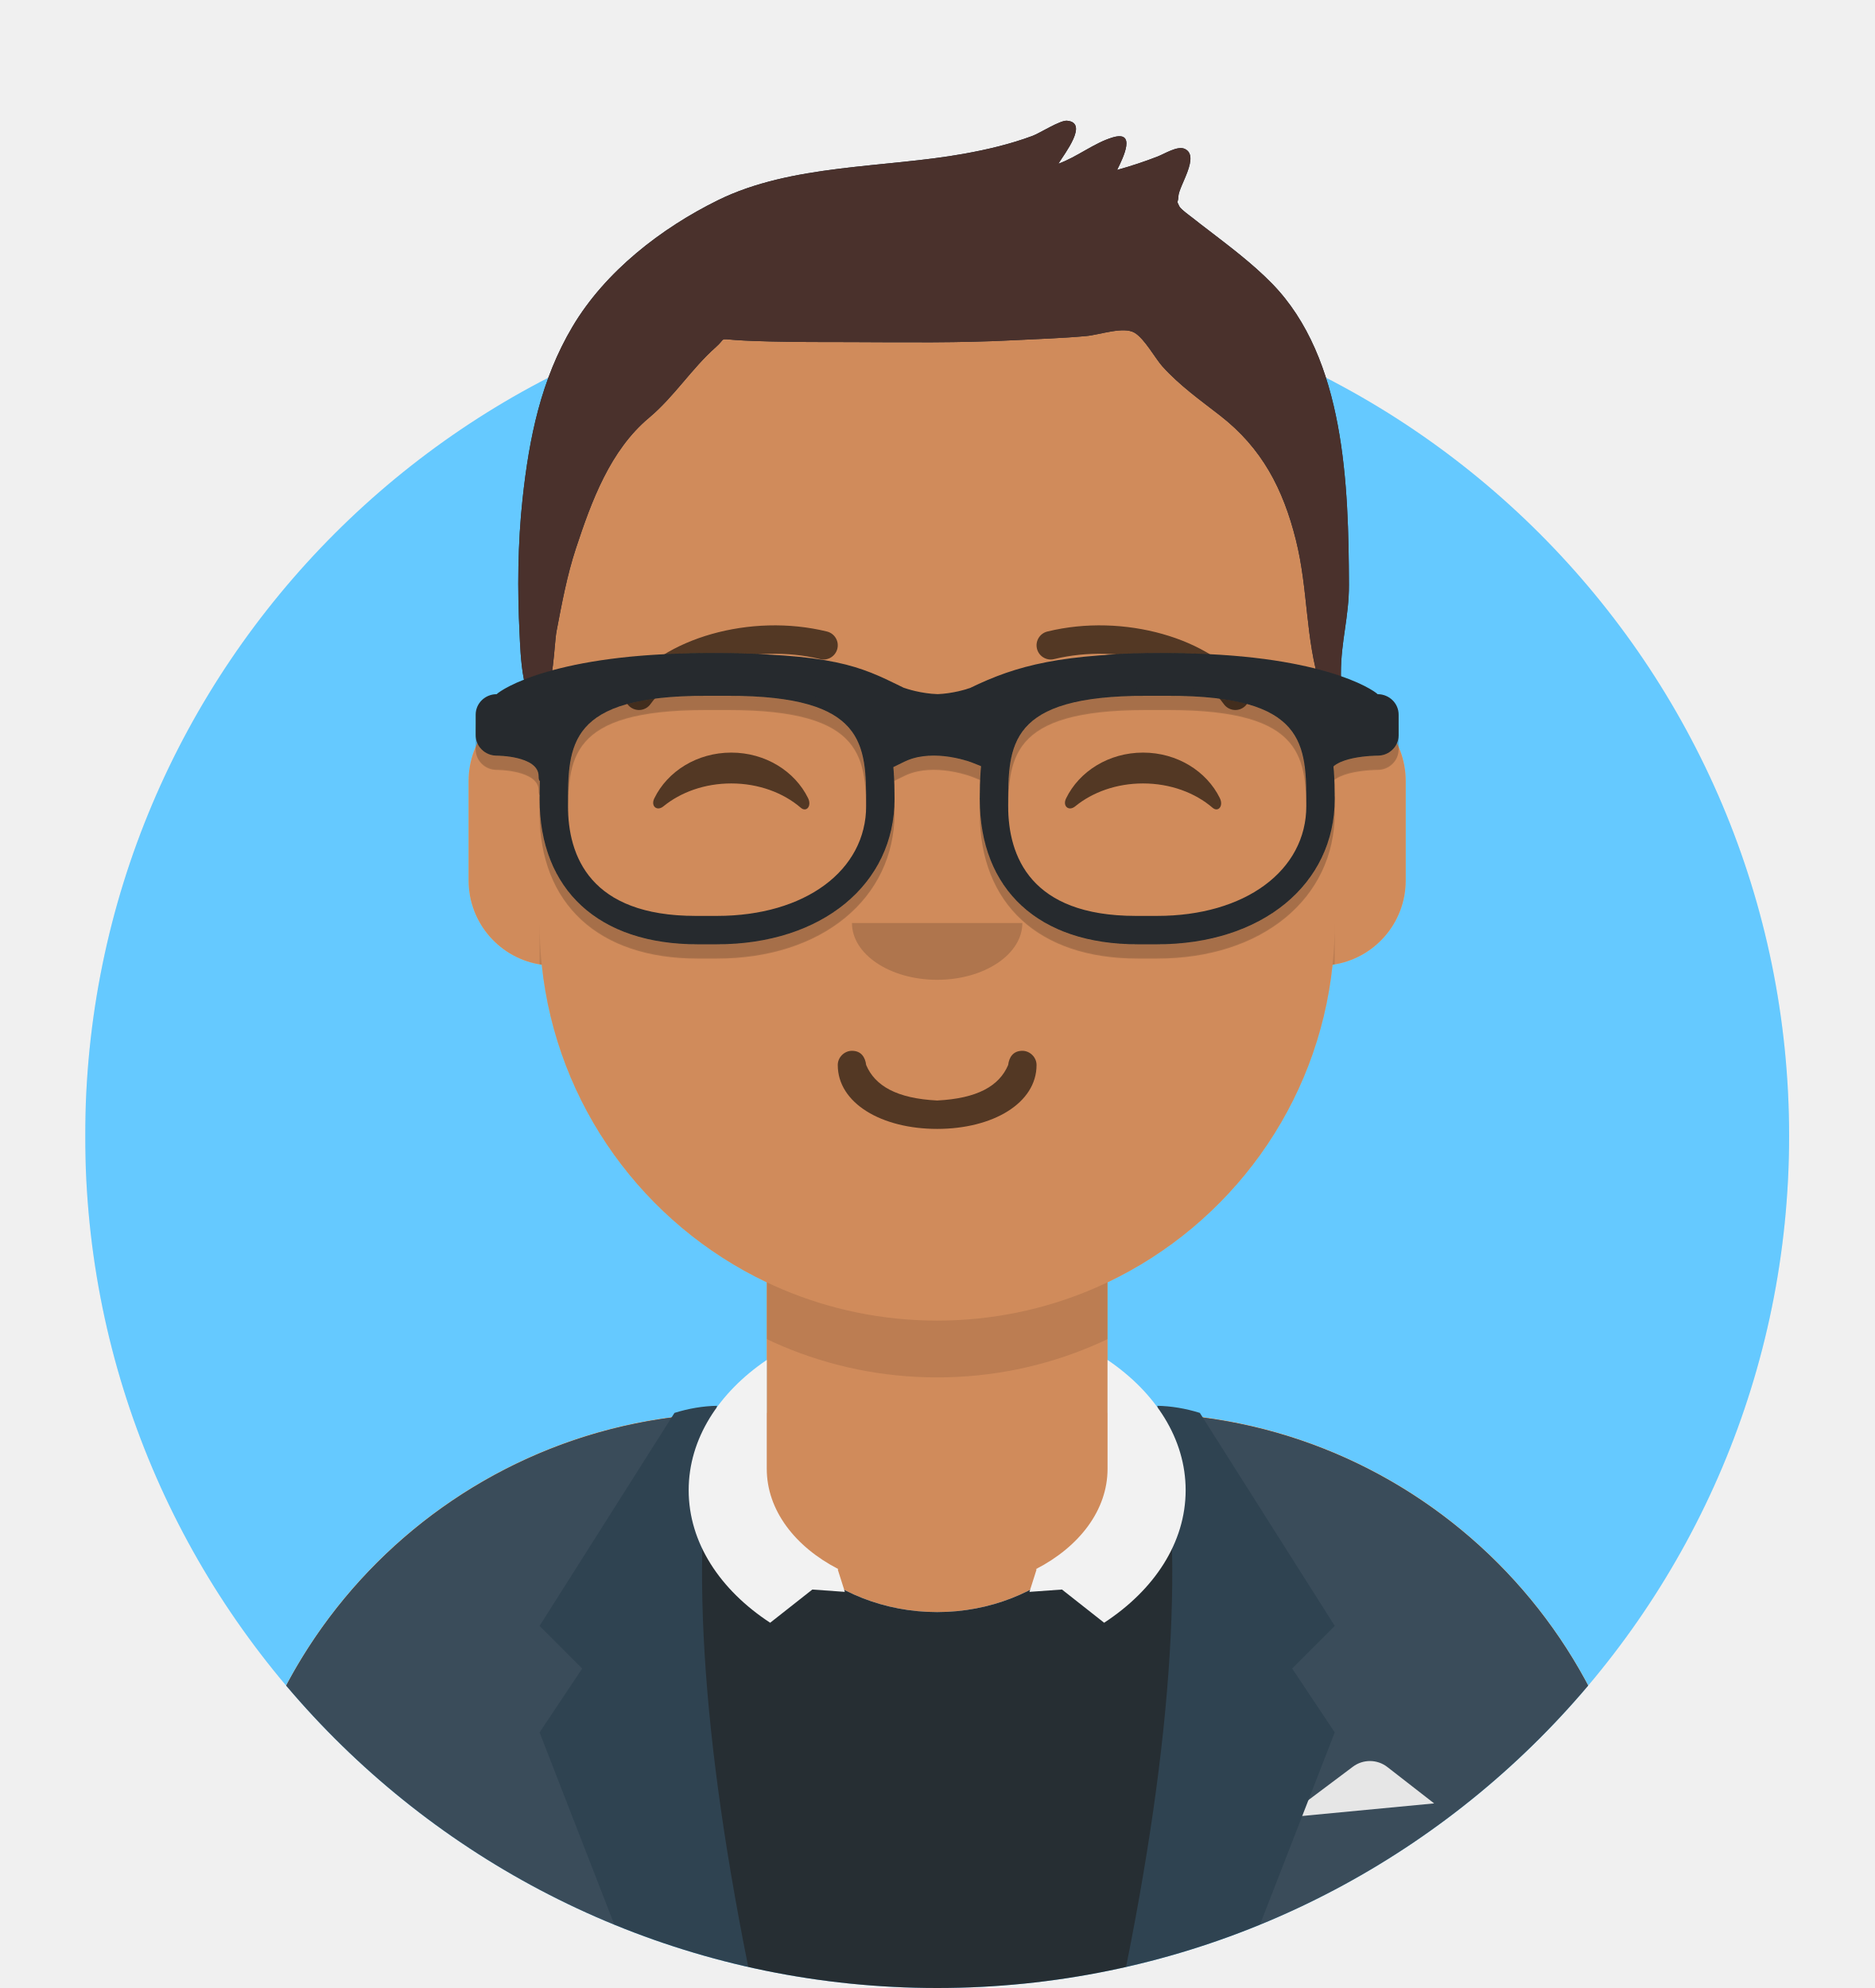
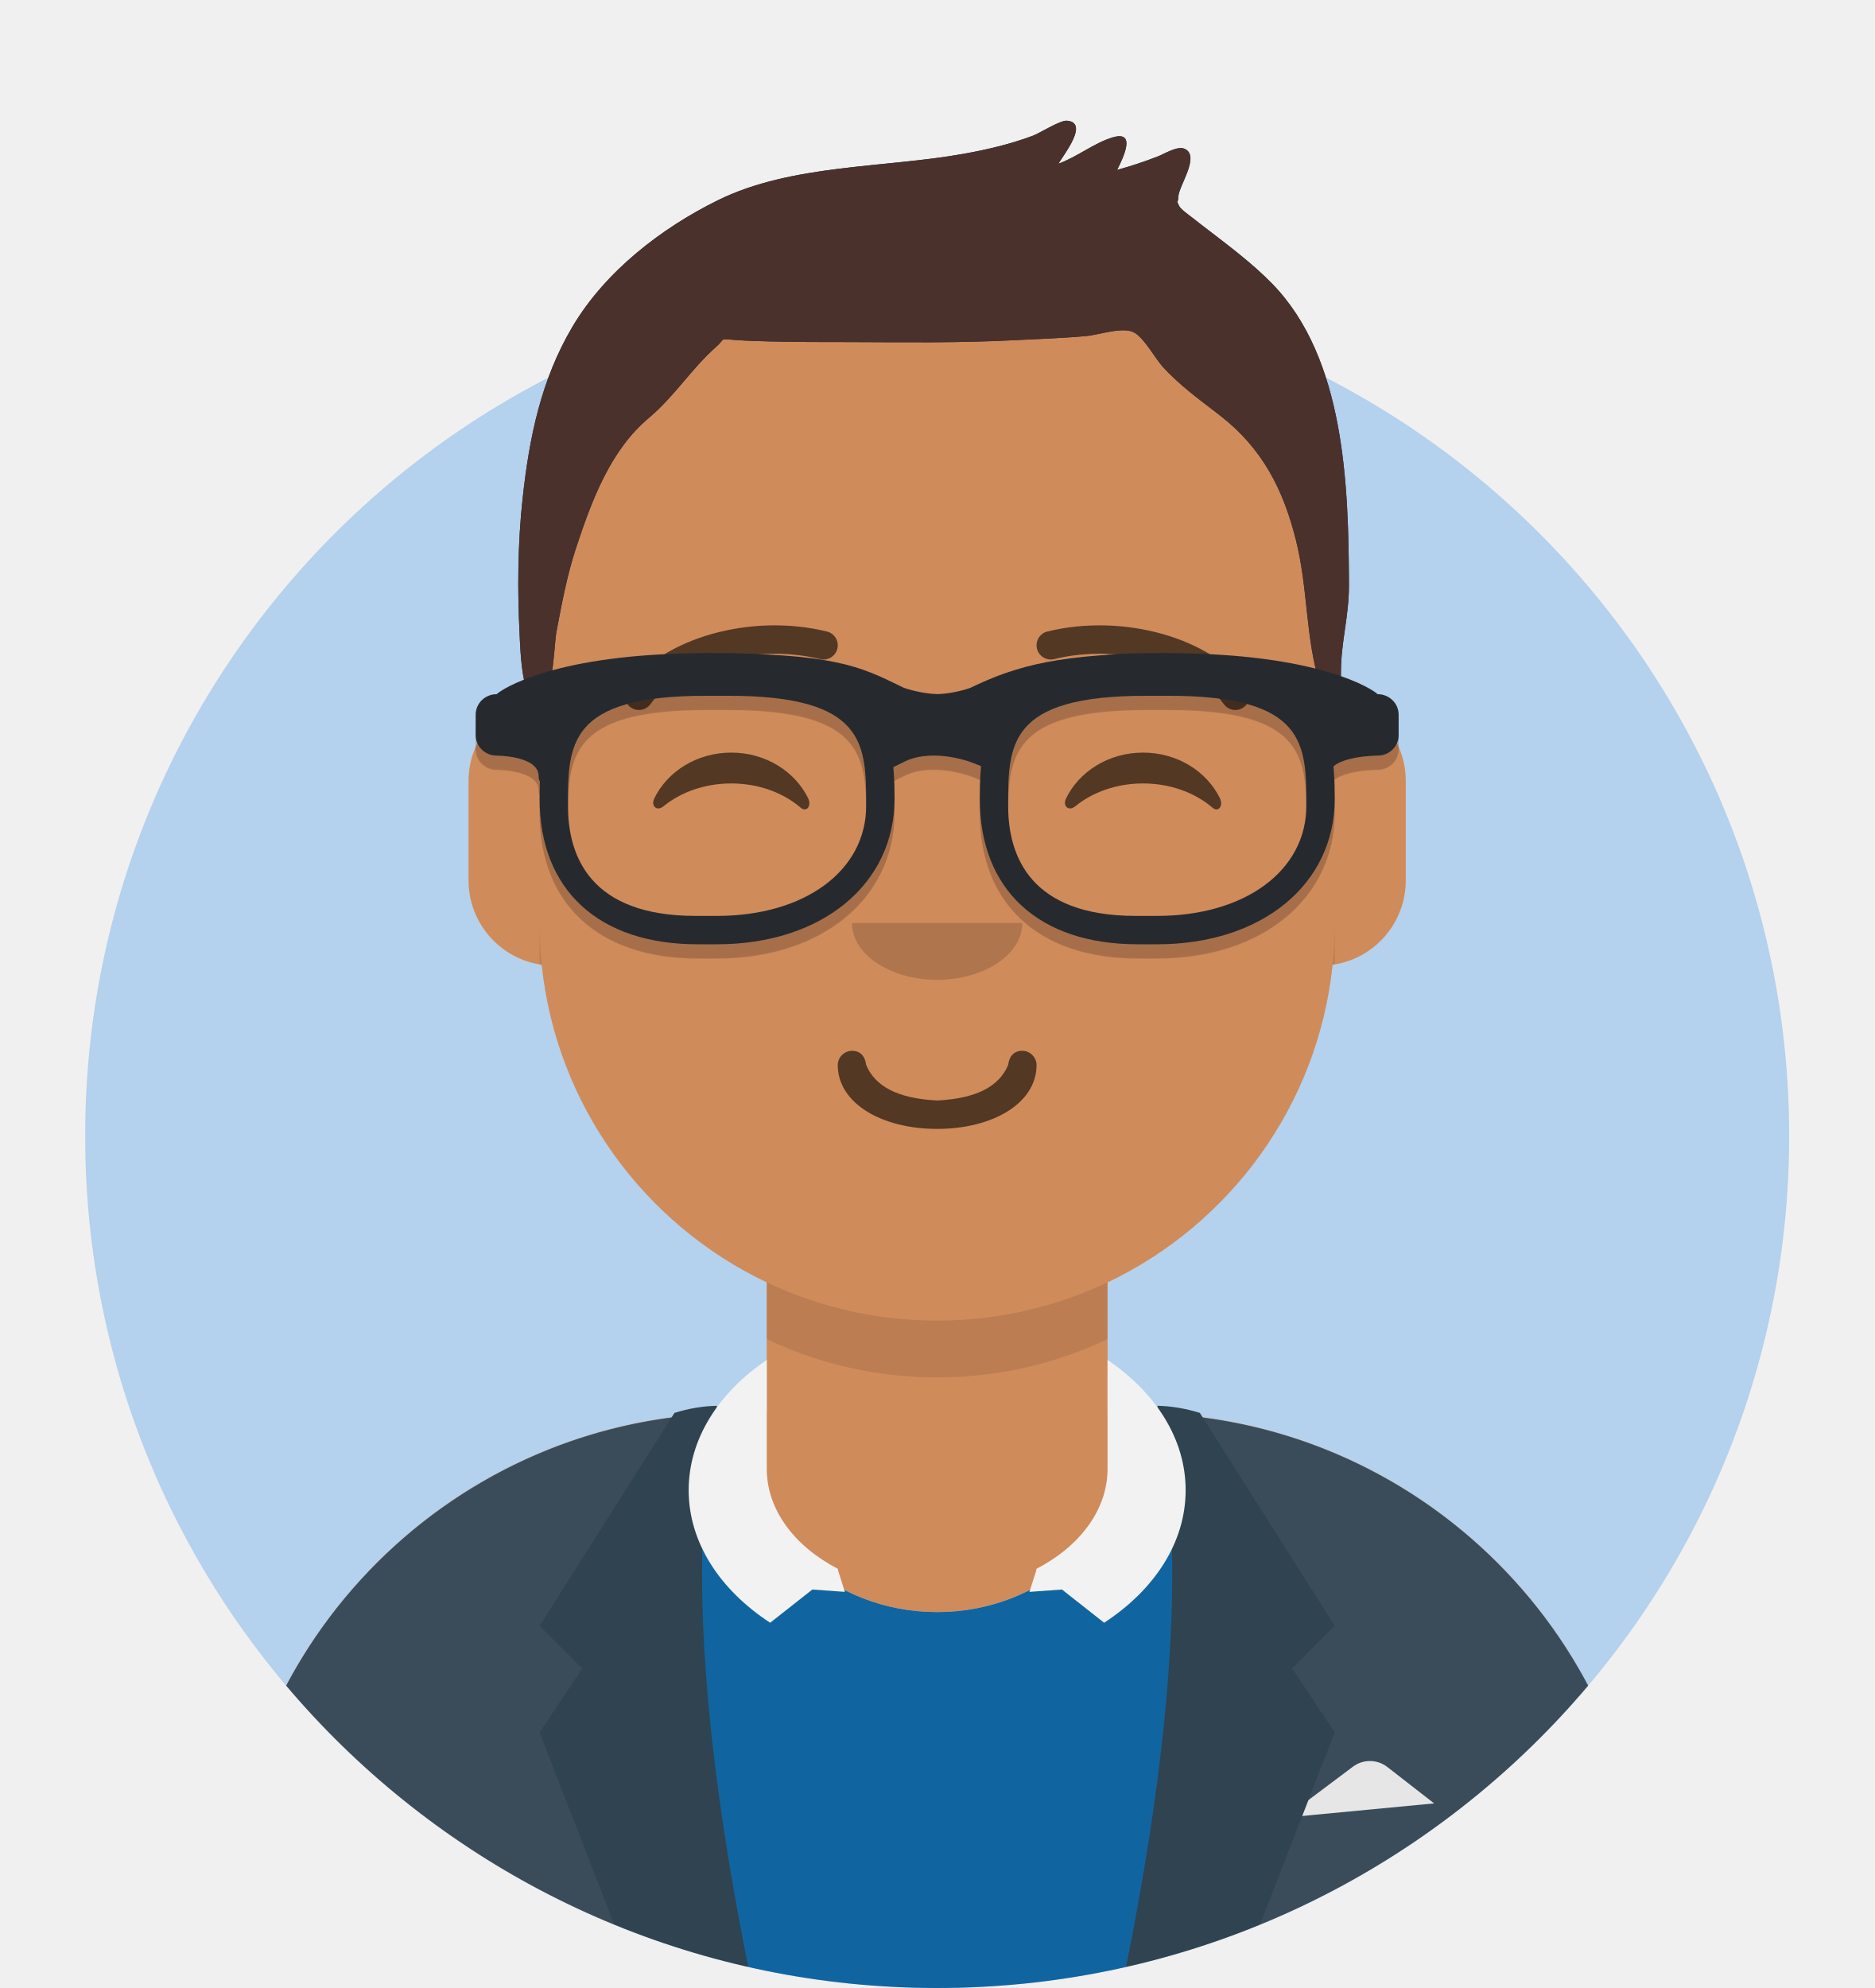
<svg xmlns="http://www.w3.org/2000/svg" xmlns:xlink="http://www.w3.org/1999/xlink" width="264px" height="280px" viewBox="0 0 264 280" version="1.1">
  <defs>
    <circle id="react-path-1" cx="120" cy="120" r="120" />
    <path d="M12,160 C12,226.274 65.726,280 132,280 C198.274,280 252,226.274 252,160 L264,160 L264,-1.42108547e-14 L-3.19744231e-14,-1.42108547e-14 L-3.19744231e-14,160 L12,160 Z" id="react-path-2" />
    <path d="M124,144.611 L124,163 L128,163 L128,163 C167.765,163 200,195.235 200,235 L200,244 L0,244 L0,235 C-4.86974701e-15,195.235 32.235,163 72,163 L72,163 L76,163 L76,144.611 C58.763,136.422 46.372,119.687 44.305,99.881 C38.48,99.058 34,94.052 34,88 L34,74 C34,68.054 38.325,63.118 44,62.166 L44,56 L44,56 C44,25.072 69.072,5.68137151e-15 100,0 L100,0 L100,0 C130.928,-5.68137151e-15 156,25.072 156,56 L156,62.166 C161.675,63.118 166,68.054 166,74 L166,88 C166,94.052 161.52,99.058 155.695,99.881 C153.628,119.687 141.237,136.422 124,144.611 Z" id="react-path-3" />
  </defs>
  <g id="Avataaar" stroke="none" stroke-width="1" fill="none" fill-rule="evenodd">
    <g transform="translate(-825, -1100)" id="Avataaar/Circle">
      <g transform="translate(825, 1100)">
        <g id="Circle" stroke-width="1" fill-rule="evenodd" transform="translate(12, 40)">
          <mask id="react-mask-4" fill="white">
            <use xlink:href="#react-path-1" />
          </mask>
          <use id="Circle-Background" fill="#E6E6E6" xlink:href="#react-path-1" />
-           <g id="Color/Palette/Blue-01" mask="url(#react-mask-4)" fill="#65C9FF">
+           <g id="Color/Palette/Blue-01" mask="url(#react-mask-4)" fill="#B4D1ED">
            <rect id="🖍Color" x="0" y="0" width="240" height="240" />
          </g>
        </g>
        <mask id="react-mask-5" fill="white">
          <use xlink:href="#react-path-2" />
        </mask>
        <g id="Mask" />
        <g id="Avataaar" stroke-width="1" fill-rule="evenodd" mask="url(#react-mask-5)">
          <g id="Body" transform="translate(32, 36)">
            <mask id="react-mask-6" fill="white">
              <use xlink:href="#react-path-3" />
            </mask>
            <use fill="#D0C6AC" xlink:href="#react-path-3" />
            <g id="Skin/👶🏽-03-Brown" mask="url(#react-mask-6)" fill="#D08B5B">
              <g transform="translate(0, 0)" id="Color">
                <rect x="0" y="0" width="264" height="280" />
              </g>
            </g>
            <path d="M156,79 L156,102 C156,132.928 130.928,158 100,158 C69.072,158 44,132.928 44,102 L44,79 L44,94 C44,124.928 69.072,150 100,150 C130.928,150 156,124.928 156,94 L156,79 Z" id="Neck-Shadow" fill-opacity="0.1" fill="#000000" mask="url(#react-mask-6)" />
          </g>
          <g id="Clothing/Blazer-+-Sweater" transform="translate(0, 170)">
            <defs>
              <path d="M105.192,29.052 L104,29.052 L104,29.052 C64.235,29.052 32,61.287 32,101.052 L32,110 L232,110 L232,101.052 C232,61.287 199.765,29.052 160,29.052 L160,29.052 L158.808,29.052 C158.935,30.035 159,31.036 159,32.052 C159,45.859 146.912,57.052 132,57.052 C117.088,57.052 105,45.859 105,32.052 C105,31.036 105.065,30.035 105.192,29.052 Z" id="react-path-7" />
            </defs>
            <mask id="react-mask-8" fill="white">
              <use xlink:href="#react-path-7" />
            </mask>
            <use id="Clothes" fill="#E6E6E6" fill-rule="evenodd" xlink:href="#react-path-7" />
-             <g id="Color/Palette/Black" mask="url(#react-mask-8)" fill-rule="evenodd" fill="#262E33">
+             <g id="Color/Palette/Black" mask="url(#react-mask-8)" fill-rule="evenodd" fill="#1065A0">
              <rect id="🖍Color" x="0" y="0" width="264" height="110" />
            </g>
            <g id="Blazer" stroke-width="1" fill-rule="evenodd" transform="translate(32, 28)">
              <path d="M68.785,1.122 C30.512,2.804 1.24427139e-14,34.365 0,73.052 L0,82 L69.362,82 C65.961,69.92 64,55.709 64,40.5 C64,26.173 65.74,12.731 68.785,1.122 Z M131.638,82 L200,82 L200,73.052 C200,34.707 170.025,3.363 132.229,1.174 C135.265,12.771 137,26.194 137,40.5 C137,55.709 135.039,69.92 131.638,82 Z" id="Saco" fill="#3A4C5A" />
              <path d="M149,58 L158.556,50.833 L158.556,50.833 C159.999,49.751 161.988,49.768 163.412,50.876 L170,56 L149,58 Z" id="Pocket-hanky" fill="#E6E6E6" />
              <path d="M69,1.13686838e-13 C65,19.333 66.667,46.667 74,82 L58,82 L44,46 L50,37 L44,31 L63,1 C65.028,0.369 67.028,0.036 69,1.13686838e-13 Z" id="Wing" fill="#2F4351" />
              <path d="M151,1.13686838e-13 C147,19.333 148.667,46.667 156,82 L140,82 L126,46 L132,37 L126,31 L145,1 C147.028,0.369 149.028,0.036 151,1.13686838e-13 Z" id="Wing" fill="#2F4351" transform="translate(141, 41) scale(-1, 1) translate(-141, -41) " />
            </g>
            <path d="M156,21.539 C162.772,26.136 167,32.656 167,39.888 C167,47.289 162.572,53.945 155.52,58.556 L149.579,53.876 L145,54.208 L146,51.057 L145.922,50.996 C152.022,47.853 156,42.7 156,36.877 L156,21.539 Z M108,21.539 C101.228,26.136 97,32.656 97,39.888 C97,47.289 101.428,53.945 108.48,58.556 L114.421,53.876 L119,54.208 L118,51.057 L118.078,50.996 C111.978,47.853 108,42.7 108,36.877 L108,21.539 Z" id="Collar" fill="#F2F2F2" fill-rule="evenodd" />
          </g>
          <g id="Face" transform="translate(76, 82)" fill="#000000">
            <g id="Mouth/Twinkle" transform="translate(2, 52)" fill-opacity="0.6" fill-rule="nonzero" fill="#000000">
              <path d="M40,16 C40,21.372 46.158,25 54,25 C61.842,25 68,21.372 68,16 C68,14.895 67.05,14 66,14 C64.707,14 64.13,14.905 64,16 C62.758,18.938 59.683,20.716 54,21 C48.317,20.716 45.242,18.938 44,16 C43.87,14.905 43.293,14 42,14 C40.95,14 40,14.895 40,16 Z" id="Mouth" />
            </g>
            <g id="Nose/Default" transform="translate(28, 40)" fill-opacity="0.16">
              <path d="M16,8 C16,12.418 21.373,16 28,16 L28,16 C34.627,16 40,12.418 40,8" id="Nose" />
            </g>
            <g id="Eyes/Happy-😁" transform="translate(0, 8)" fill-opacity="0.6">
              <path d="M16.16,22.447 C18.007,18.649 22.164,16 26.998,16 C31.814,16 35.959,18.63 37.815,22.407 C38.367,23.529 37.582,24.447 36.791,23.767 C34.34,21.66 30.859,20.344 26.998,20.344 C23.257,20.344 19.874,21.579 17.438,23.572 C16.547,24.3 15.62,23.558 16.16,22.447 Z" id="Squint" />
              <path d="M74.16,22.447 C76.007,18.649 80.164,16 84.998,16 C89.814,16 93.959,18.63 95.815,22.407 C96.367,23.529 95.582,24.447 94.791,23.767 C92.34,21.66 88.859,20.344 84.998,20.344 C81.257,20.344 77.874,21.579 75.438,23.572 C74.547,24.3 73.62,23.558 74.16,22.447 Z" id="Squint" />
            </g>
            <g id="Eyebrow/Outline/Default" fill-opacity="0.6">
              <g id="I-Browse" transform="translate(12, 6)">
                <path d="M3.63,11.159 C7.545,5.65 18.278,2.561 27.523,4.831 C28.596,5.095 29.679,4.439 29.942,3.366 C30.206,2.293 29.55,1.21 28.477,0.947 C17.74,-1.69 5.312,1.887 0.37,8.841 C-0.27,9.742 -0.059,10.99 0.841,11.63 C1.742,12.27 2.99,12.059 3.63,11.159 Z" id="Eyebrow" fill-rule="nonzero" />
                <path d="M61.63,11.159 C65.545,5.65 76.278,2.561 85.523,4.831 C86.596,5.095 87.679,4.439 87.942,3.366 C88.206,2.293 87.55,1.21 86.477,0.947 C75.74,-1.69 63.312,1.887 58.37,8.841 C57.73,9.742 57.941,10.99 58.841,11.63 C59.742,12.27 60.99,12.059 61.63,11.159 Z" id="Eyebrow" fill-rule="nonzero" transform="translate(73.00015, 6.039198) scale(-1, 1) translate(-73.00015, -6.039198) " />
              </g>
            </g>
          </g>
          <g id="Top" stroke-width="1" fill-rule="evenodd">
            <defs>
              <rect id="react-path-13" x="0" y="0" width="264" height="280" />
              <path d="M180.15,39.92 C177.39,37.1 174.186,34.707 171.069,32.307 C170.382,31.777 169.683,31.261 169.011,30.712 C168.858,30.587 167.292,29.466 167.105,29.053 C166.654,28.06 166.915,28.833 166.977,27.649 C167.056,26.151 170.111,21.919 167.831,20.949 C166.828,20.522 165.04,21.658 164.078,22.033 C162.196,22.767 160.292,23.393 158.347,23.933 C159.279,22.076 161.055,18.359 157.716,19.354 C155.114,20.129 152.69,22.122 150.076,23.059 C150.941,21.642 154.4,17.248 151.274,17.002 C150.302,16.926 147.471,18.75 146.424,19.14 C143.287,20.305 140.083,21.059 136.79,21.653 C125.592,23.671 112.497,23.095 102.137,28.193 C94.149,32.124 86.263,38.222 81.648,45.988 C77.201,53.473 75.538,61.664 74.607,70.241 C73.924,76.536 73.868,83.043 74.188,89.36 C74.292,91.43 74.525,100.971 77.532,98.081 C79.03,96.642 79.019,90.828 79.396,88.86 C80.147,84.945 80.87,81.013 82.122,77.223 C84.328,70.544 86.931,63.43 92.427,58.83 C95.954,55.878 98.431,51.889 101.806,48.911 C103.322,47.574 102.165,47.713 104.603,47.889 C106.241,48.006 107.885,48.051 109.526,48.094 C113.322,48.193 117.124,48.168 120.921,48.181 C128.568,48.209 136.179,48.317 143.819,47.916 C147.214,47.739 150.618,47.642 154.004,47.328 C155.895,47.153 159.251,45.941 160.808,46.867 C162.233,47.714 163.713,50.482 164.736,51.615 C167.154,54.294 170.036,56.339 172.862,58.535 C178.757,63.115 181.732,68.867 183.523,76.023 C185.306,83.153 184.806,89.768 187.013,96.785 C187.402,98.018 188.429,100.145 189.695,98.239 C189.93,97.885 189.87,95.939 189.87,94.819 C189.87,90.3 191.014,86.908 191,82.359 C190.944,68.527 190.496,50.491 180.15,39.92 Z" id="react-path-12" />
              <filter x="-0.8%" y="-2.0%" width="101.5%" height="108.0%" filterUnits="objectBoundingBox" id="react-filter-9">
                <feOffset dx="0" dy="2" in="SourceAlpha" result="shadowOffsetOuter1" />
                <feColorMatrix values="0 0 0 0 0   0 0 0 0 0   0 0 0 0 0  0 0 0 0.16 0" type="matrix" in="shadowOffsetOuter1" result="shadowMatrixOuter1" />
                <feMerge>
                  <feMergeNode in="shadowMatrixOuter1" />
                  <feMergeNode in="SourceGraphic" />
                </feMerge>
              </filter>
            </defs>
            <mask id="react-mask-11" fill="white">
              <use xlink:href="#react-path-13" />
            </mask>
            <g id="Mask" />
            <g id="Top/Short-Hair/Short-Flat" mask="url(#react-mask-11)">
              <g transform="translate(-1, 0)">
                <mask id="react-mask-10" fill="white">
                  <use xlink:href="#react-path-12" />
                </mask>
                <use id="Short-Hair" stroke="none" fill="#1F3140" fill-rule="evenodd" xlink:href="#react-path-12" />
                <g id="Skin/👶🏽-03-Brown" mask="url(#react-mask-10)" fill="#4A312C">
                  <g transform="translate(0, 0) " id="Color">
                    <rect x="0" y="0" width="264" height="280" />
                  </g>
                </g>
                <g id="Top/_Resources/Prescription-02" fill="none" transform="translate(62, 85)" stroke-width="1">
                  <defs>
                    <filter x="-0.8%" y="-2.4%" width="101.5%" height="109.8%" filterUnits="objectBoundingBox" id="react-filter-14">
                      <feOffset dx="0" dy="2" in="SourceAlpha" result="shadowOffsetOuter1" />
                      <feColorMatrix values="0 0 0 0 0   0 0 0 0 0   0 0 0 0 0  0 0 0 0.2 0" type="matrix" in="shadowOffsetOuter1" result="shadowMatrixOuter1" />
                      <feMerge>
                        <feMergeNode in="shadowMatrixOuter1" />
                        <feMergeNode in="SourceGraphic" />
                      </feMerge>
                    </filter>
                  </defs>
                  <g id="Wayfarers" filter="url(#react-filter-14)" transform="translate(6, 7)" fill="#252C2F">
                    <path d="M34,41 L31.242,41 C17.315,41 9,33.336 9,20.5 C9,10.127 10.817,0 32.53,0 L35.47,0 C57.183,0 59,10.127 59,20.5 C59,32.569 48.721,41 34,41 Z M32.385,6 C13,6 13,12.841 13,21.502 C13,28.572 16.116,37 30.971,37 L34,37 C46.365,37 55,30.627 55,21.502 C55,12.841 55,6 35.615,6 L32.385,6 Z" id="Left" fill-rule="nonzero" />
                    <path d="M96,41 L93.242,41 C79.315,41 71,33.336 71,20.5 C71,10.127 72.817,0 94.53,0 L97.47,0 C119.183,0 121,10.127 121,20.5 C121,32.569 110.721,41 96,41 Z M94.385,6 C75,6 75,12.841 75,21.502 C75,28.572 78.119,37 92.971,37 L96,37 C108.365,37 117,30.627 117,21.502 C117,12.841 117,6 97.615,6 L94.385,6 Z" id="Right" fill-rule="nonzero" />
                    <path d="M2.955,5.772 C3.646,5.096 11.21,0 32.5,0 C50.351,0 54.13,1.853 59.85,4.652 L60.269,4.859 C60.667,4.999 62.7,5.69 65.079,5.766 C67.246,5.673 69.1,5.085 69.642,4.897 C76.17,1.722 82.561,0 97.5,0 C118.79,0 126.354,5.096 127.045,5.772 C128.679,5.772 130,7.062 130,8.657 L130,11.543 C130,13.139 128.679,14.429 127.045,14.429 C127.045,14.429 120.144,14.429 120.144,17.315 C120.144,20.2 118.182,13.139 118.182,11.543 L118.182,8.732 C114.579,7.353 108.128,4.786 97.5,4.786 C85.658,4.786 79.761,6.886 74.702,8.971 L74.759,9.108 L74.756,11.094 L72.539,16.444 L69.8,15.361 C69.556,15.264 69.028,15.09 68.296,14.91 C66.256,14.407 64.159,14.254 62.304,14.634 C61.624,14.774 60.992,14.984 60.413,15.267 L57.77,16.558 L55.127,11.396 L55.244,9.102 L55.325,8.907 C50.962,6.874 46.939,4.786 32.5,4.786 C21.872,4.786 15.422,7.352 11.818,8.731 L11.818,11.543 C11.818,13.139 8.864,20.2 8.864,17.315 C8.864,14.429 2.955,14.429 2.955,14.429 C1.324,14.429 0,13.139 0,11.543 L0,8.657 C0,7.062 1.324,5.772 2.955,5.772 Z" id="Stuff" fill-rule="nonzero" />
                  </g>
                </g>
              </g>
            </g>
          </g>
        </g>
      </g>
    </g>
  </g>
</svg>
